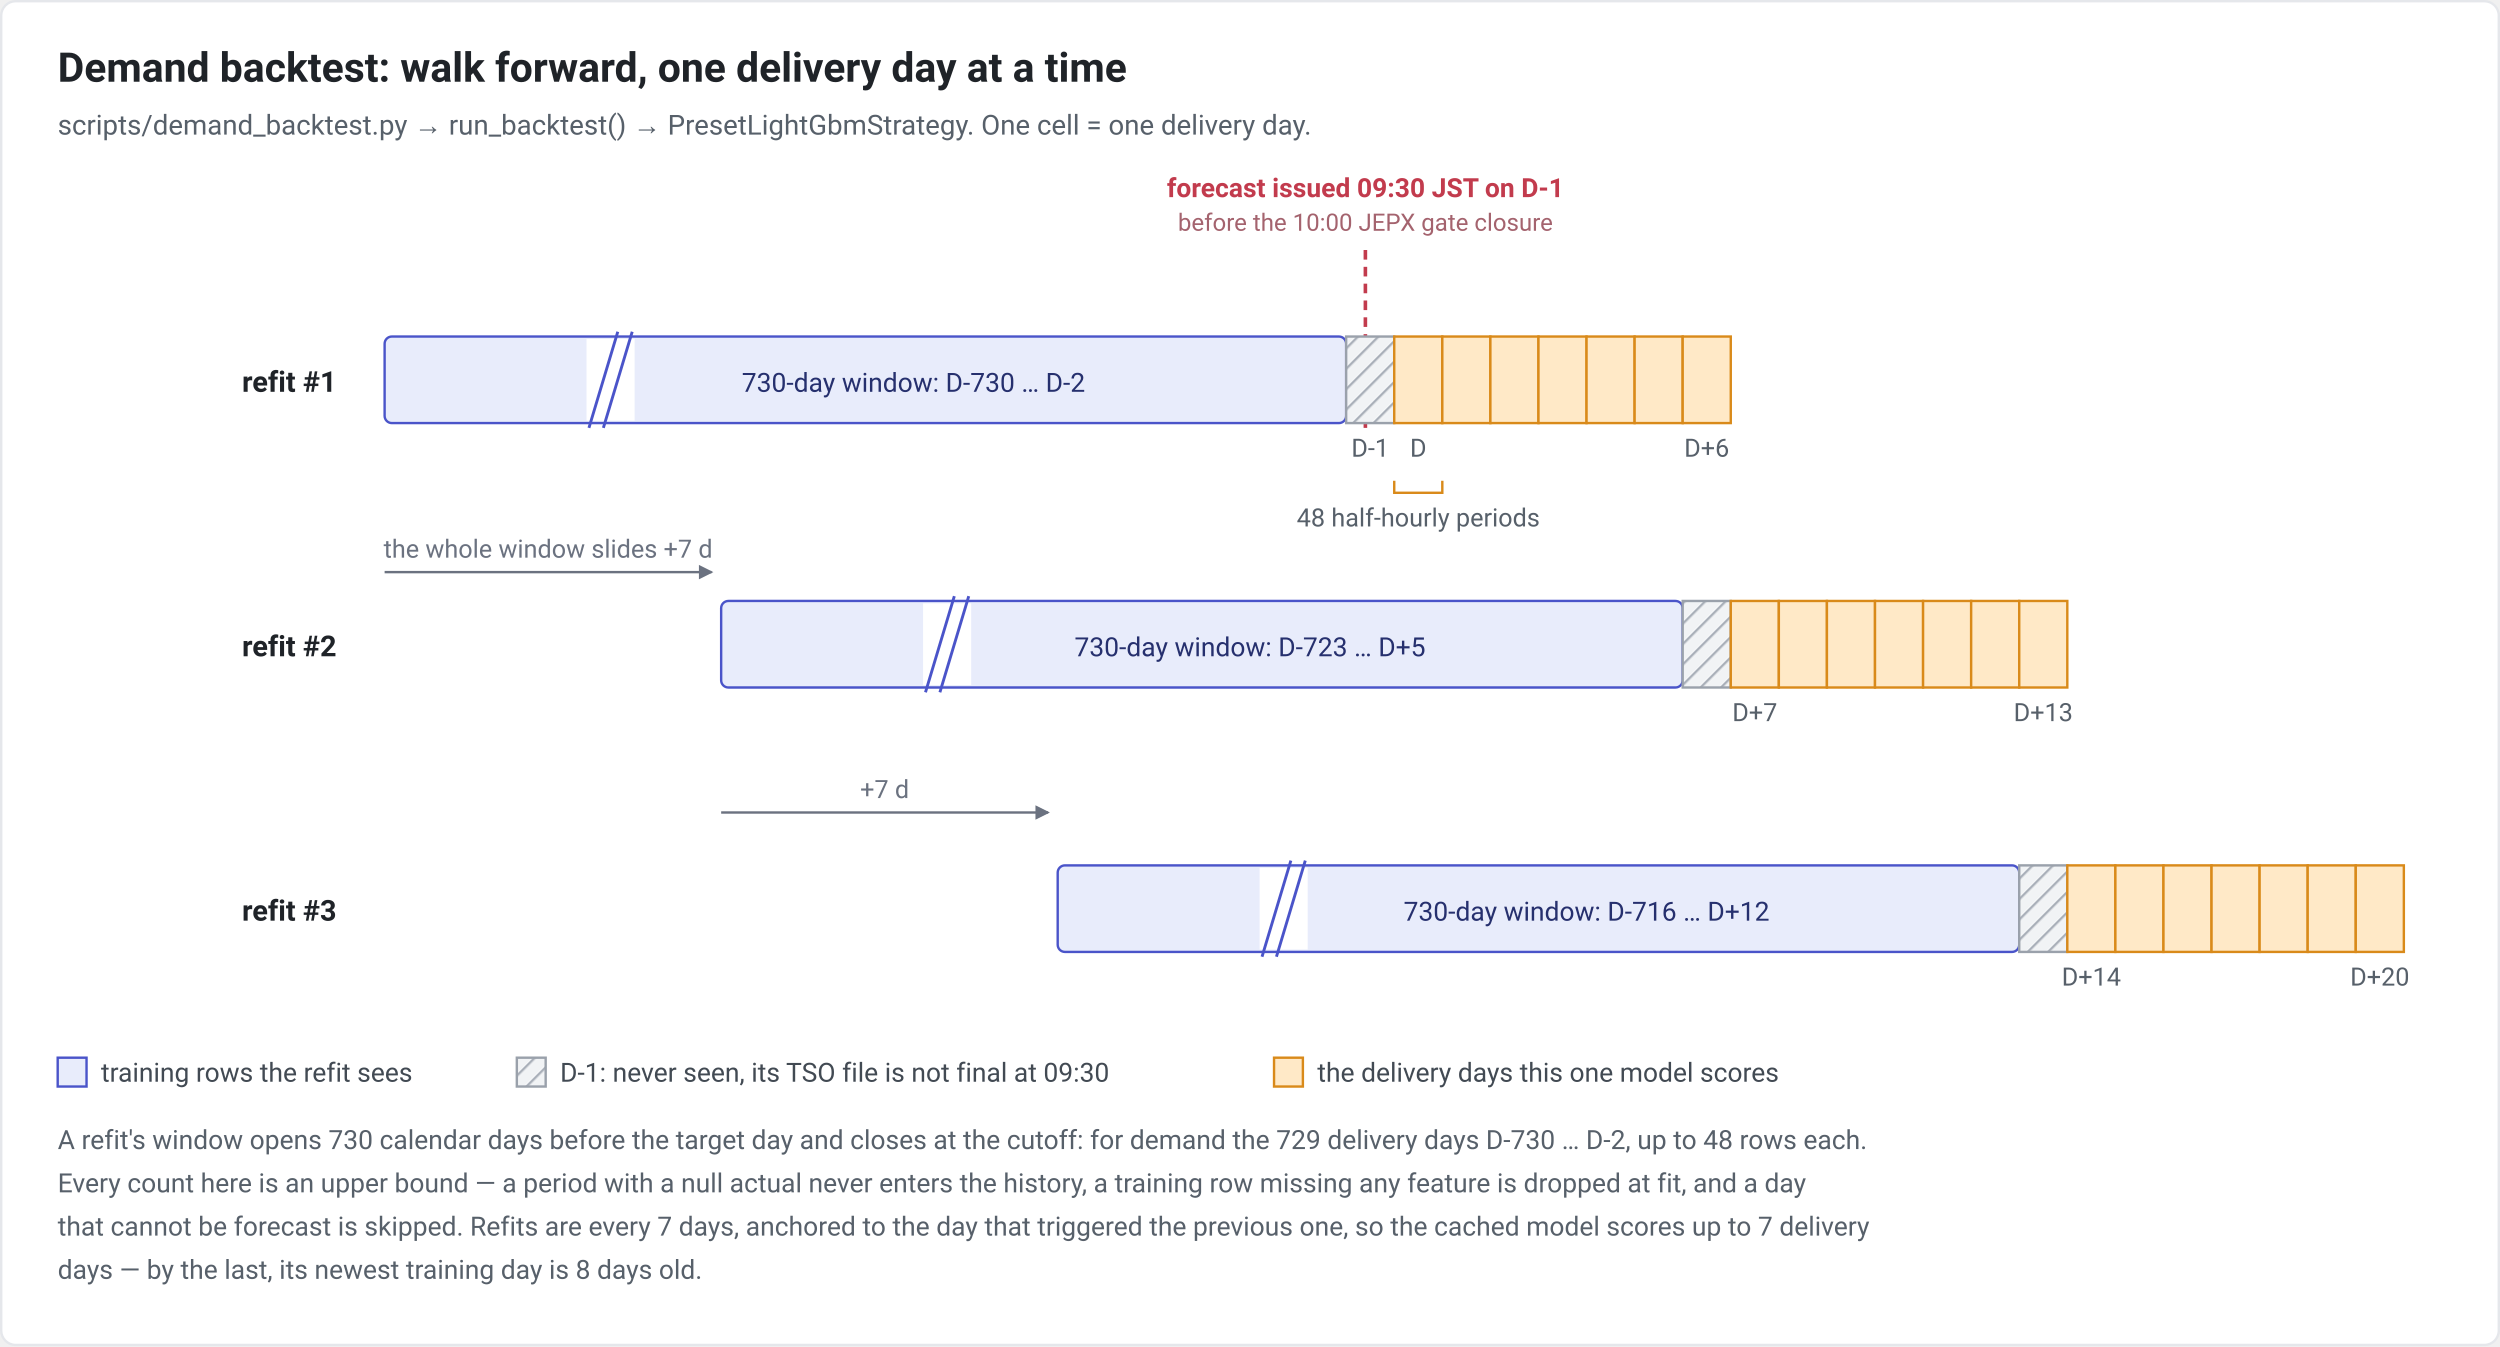
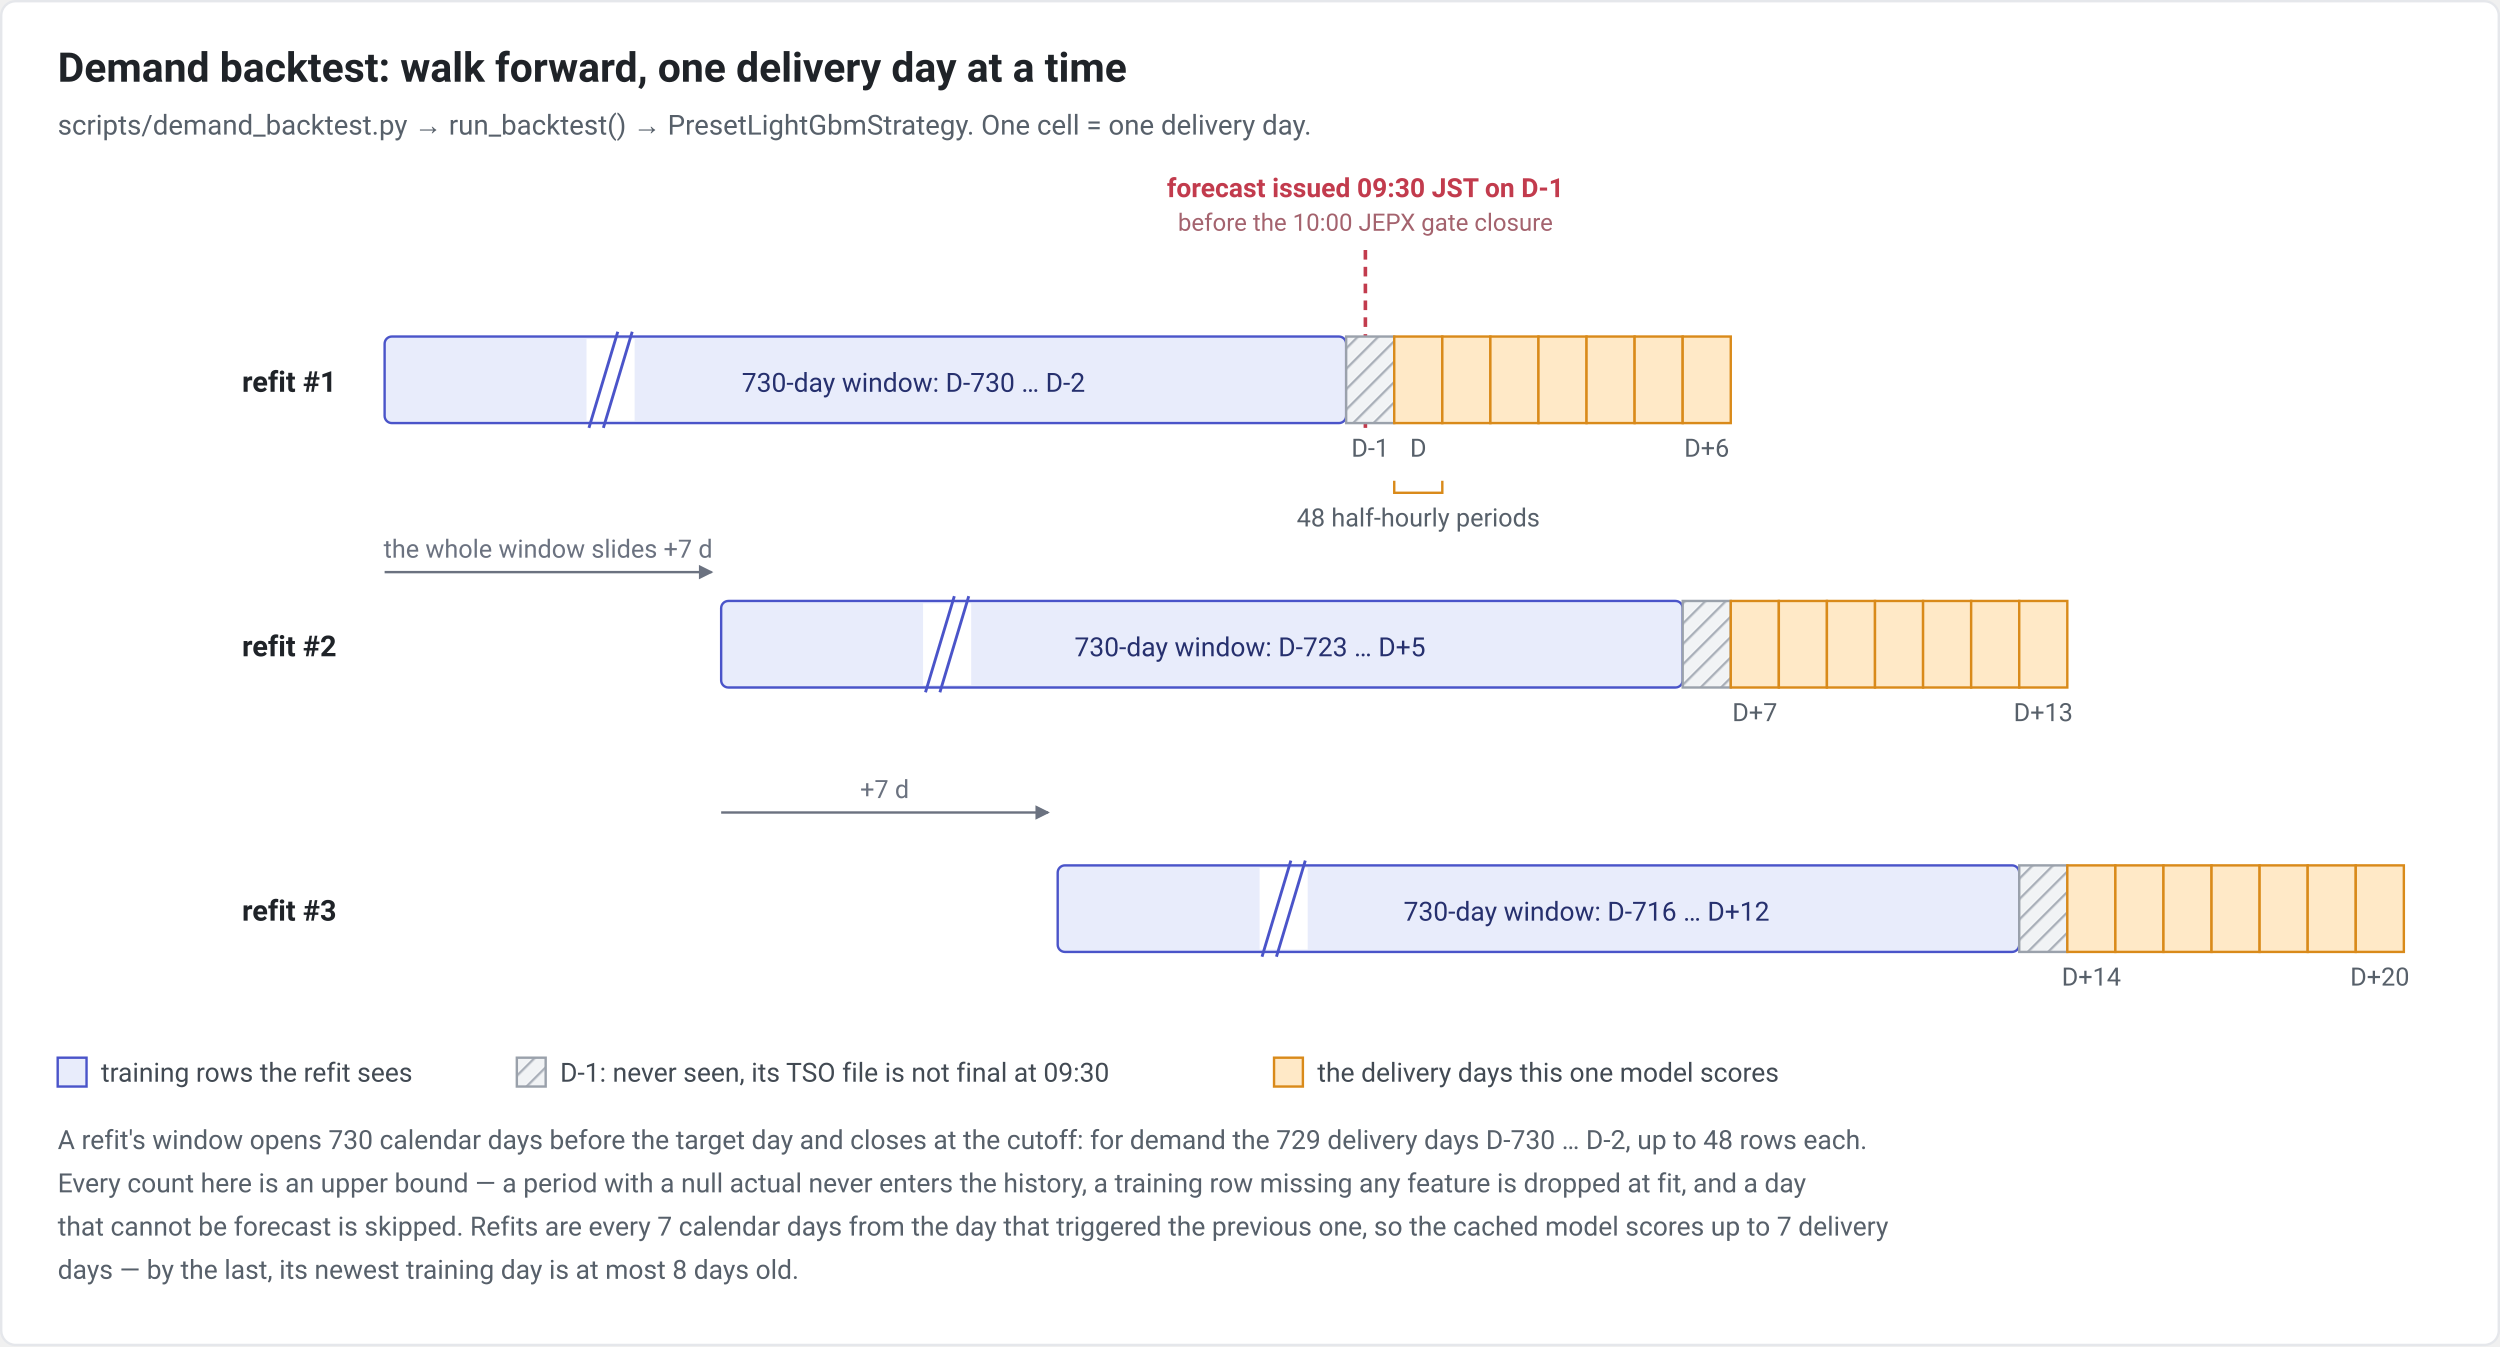
- <svg xmlns="http://www.w3.org/2000/svg" viewBox="0 0 1040 560" width="1040" height="560" font-family="ui-sans-serif, -apple-system, 'Segoe UI', Roboto, 'Helvetica Neue', Arial, sans-serif" role="img" aria-label="Walk-forward demand backtest: a 730-calendar-day training window ending at D-2, holding 729 delivery days, the unseen day D-1, and the seven delivery days each refit scores; the window slides seven days per refit.">
+ <svg xmlns="http://www.w3.org/2000/svg" viewBox="0 0 1040 560" width="1040" height="560" font-family="ui-sans-serif, -apple-system, 'Segoe UI', Roboto, 'Helvetica Neue', Arial, sans-serif" role="img" aria-label="Walk-forward demand backtest: a 730-calendar-day training window ending at D-2, holding 729 delivery days, the unseen day D-1, and the up-to-seven delivery days each refit scores; the window slides seven calendar days per refit.">
  <defs>
    <pattern id="unseen" width="6" height="6" patternUnits="userSpaceOnUse" patternTransform="rotate(45)">
      <rect width="6" height="6" fill="#f1f3f5" />
      <line x1="0" y1="0" x2="0" y2="6" stroke="#aeb4bd" stroke-width="2" />
    </pattern>
    <marker id="arrow" viewBox="0 0 8 8" refX="7" refY="4" markerWidth="6" markerHeight="6" orient="auto">
      <path d="M0,0 L8,4 L0,8 z" fill="#6b7280" />
    </marker>
  </defs>
  <rect x="0.5" y="0.5" width="1039" height="559" fill="#ffffff" stroke="#e5e7eb" rx="6" />
  <text font-size="17" font-weight="600" fill="#1f2328" x="24" y="34">Demand backtest: walk forward, one delivery day at a time</text>
  <text font-size="11.5" fill="#57606a" x="24" y="56">scripts/demand_backtest.py → run_backtest() → PresetLightGbmStrategy. One cell = one delivery day.</text>
  <text font-size="11" font-weight="600" fill="#c23b4d" x="568" y="82" text-anchor="middle">forecast issued 09:30 JST on D-1</text>
  <text font-size="10" fill="#a4636e" x="568" y="96" text-anchor="middle">before the 10:00 JEPX gate closure</text>
  <line x1="568" y1="104" x2="568" y2="178" stroke="#c23b4d" stroke-width="1.5" stroke-dasharray="4 3" />
  <text font-size="12" font-weight="600" fill="#1f2328" x="140" y="163" text-anchor="end">refit #1</text>
  <rect x="160" y="140" width="400" height="36" fill="#e8ecfb" stroke="#4a54c9" rx="3" />
  <rect x="244" y="141" width="20" height="34" fill="#ffffff" />
  <line x1="245" y1="178" x2="257" y2="138" stroke="#4a54c9" stroke-width="1.2" />
  <line x1="251" y1="178" x2="263" y2="138" stroke="#4a54c9" stroke-width="1.2" />
  <text font-size="11" fill="#26306e" x="380" y="163" text-anchor="middle">730-day window: D-730 … D-2</text>
  <rect x="560" y="140" width="20" height="36" fill="url(#unseen)" stroke="#9aa1ab" />
  <g fill="#ffe9c7" stroke="#d98a1a">
    <rect x="580" y="140" width="20" height="36" />
    <rect x="600" y="140" width="20" height="36" />
    <rect x="620" y="140" width="20" height="36" />
    <rect x="640" y="140" width="20" height="36" />
    <rect x="660" y="140" width="20" height="36" />
    <rect x="680" y="140" width="20" height="36" />
    <rect x="700" y="140" width="20" height="36" />
  </g>
  <text font-size="10.5" fill="#57606a" x="570" y="190" text-anchor="middle">D-1</text>
  <text font-size="10.5" fill="#57606a" x="590" y="190" text-anchor="middle">D</text>
  <text font-size="10.5" fill="#57606a" x="710" y="190" text-anchor="middle">D+6</text>
  <path d="M580,200 v5 h20 v-5" fill="none" stroke="#d98a1a" stroke-width="1" />
  <text font-size="10.5" fill="#57606a" x="590" y="219" text-anchor="middle">48 half-hourly periods</text>
  <line x1="160" y1="238" x2="296" y2="238" stroke="#6b7280" stroke-width="1" marker-end="url(#arrow)" />
  <text font-size="10.5" fill="#6b7280" x="228" y="232" text-anchor="middle">the whole window slides +7 d</text>
  <text font-size="12" font-weight="600" fill="#1f2328" x="140" y="273" text-anchor="end">refit #2</text>
  <rect x="300" y="250" width="400" height="36" fill="#e8ecfb" stroke="#4a54c9" rx="3" />
  <rect x="384" y="251" width="20" height="34" fill="#ffffff" />
  <line x1="385" y1="288" x2="397" y2="248" stroke="#4a54c9" stroke-width="1.2" />
  <line x1="391" y1="288" x2="403" y2="248" stroke="#4a54c9" stroke-width="1.2" />
  <text font-size="11" fill="#26306e" x="520" y="273" text-anchor="middle">730-day window: D-723 … D+5</text>
  <rect x="700" y="250" width="20" height="36" fill="url(#unseen)" stroke="#9aa1ab" />
  <g fill="#ffe9c7" stroke="#d98a1a">
    <rect x="720" y="250" width="20" height="36" />
    <rect x="740" y="250" width="20" height="36" />
    <rect x="760" y="250" width="20" height="36" />
    <rect x="780" y="250" width="20" height="36" />
    <rect x="800" y="250" width="20" height="36" />
    <rect x="820" y="250" width="20" height="36" />
    <rect x="840" y="250" width="20" height="36" />
  </g>
  <text font-size="10.5" fill="#57606a" x="730" y="300" text-anchor="middle">D+7</text>
  <text font-size="10.5" fill="#57606a" x="850" y="300" text-anchor="middle">D+13</text>
  <line x1="300" y1="338" x2="436" y2="338" stroke="#6b7280" stroke-width="1" marker-end="url(#arrow)" />
  <text font-size="10.5" fill="#6b7280" x="368" y="332" text-anchor="middle">+7 d</text>
  <text font-size="12" font-weight="600" fill="#1f2328" x="140" y="383" text-anchor="end">refit #3</text>
  <rect x="440" y="360" width="400" height="36" fill="#e8ecfb" stroke="#4a54c9" rx="3" />
  <rect x="524" y="361" width="20" height="34" fill="#ffffff" />
  <line x1="525" y1="398" x2="537" y2="358" stroke="#4a54c9" stroke-width="1.2" />
  <line x1="531" y1="398" x2="543" y2="358" stroke="#4a54c9" stroke-width="1.2" />
  <text font-size="11" fill="#26306e" x="660" y="383" text-anchor="middle">730-day window: D-716 … D+12</text>
  <rect x="840" y="360" width="20" height="36" fill="url(#unseen)" stroke="#9aa1ab" />
  <g fill="#ffe9c7" stroke="#d98a1a">
    <rect x="860" y="360" width="20" height="36" />
    <rect x="880" y="360" width="20" height="36" />
    <rect x="900" y="360" width="20" height="36" />
    <rect x="920" y="360" width="20" height="36" />
    <rect x="940" y="360" width="20" height="36" />
    <rect x="960" y="360" width="20" height="36" />
    <rect x="980" y="360" width="20" height="36" />
  </g>
  <text font-size="10.5" fill="#57606a" x="870" y="410" text-anchor="middle">D+14</text>
  <text font-size="10.5" fill="#57606a" x="990" y="410" text-anchor="middle">D+20</text>
  <rect x="24" y="440" width="12" height="12" fill="#e8ecfb" stroke="#4a54c9" />
  <text font-size="11" fill="#424a53" x="42" y="450">training rows the refit sees</text>
  <rect x="215" y="440" width="12" height="12" fill="url(#unseen)" stroke="#9aa1ab" />
  <text font-size="11" fill="#424a53" x="233" y="450">D-1: never seen, its TSO file is not final at 09:30</text>
  <rect x="530" y="440" width="12" height="12" fill="#ffe9c7" stroke="#d98a1a" />
  <text font-size="11" fill="#424a53" x="548" y="450">the delivery days this one model scores</text>
  <text font-size="11" fill="#57606a" x="24" y="478">A refit's window opens 730 calendar days before the target day and closes at the cutoff: for demand the 729 delivery days D-730 … D-2, up to 48 rows each.</text>
  <text font-size="11" fill="#57606a" x="24" y="496">Every count here is an upper bound — a period with a null actual never enters the history, a training row missing any feature is dropped at fit, and a day</text>
-   <text font-size="11" fill="#57606a" x="24" y="514">that cannot be forecast is skipped. Refits are every 7 days, anchored to the day that triggered the previous one, so the cached model scores up to 7 delivery</text>
-   <text font-size="11" fill="#57606a" x="24" y="532">days — by the last, its newest training day is 8 days old.</text>
+   <text font-size="11" fill="#57606a" x="24" y="514">that cannot be forecast is skipped. Refits are every 7 calendar days from the day that triggered the previous one, so the cached model scores up to 7 delivery</text>
+   <text font-size="11" fill="#57606a" x="24" y="532">days — by the last, its newest training day is at most 8 days old.</text>
</svg>
